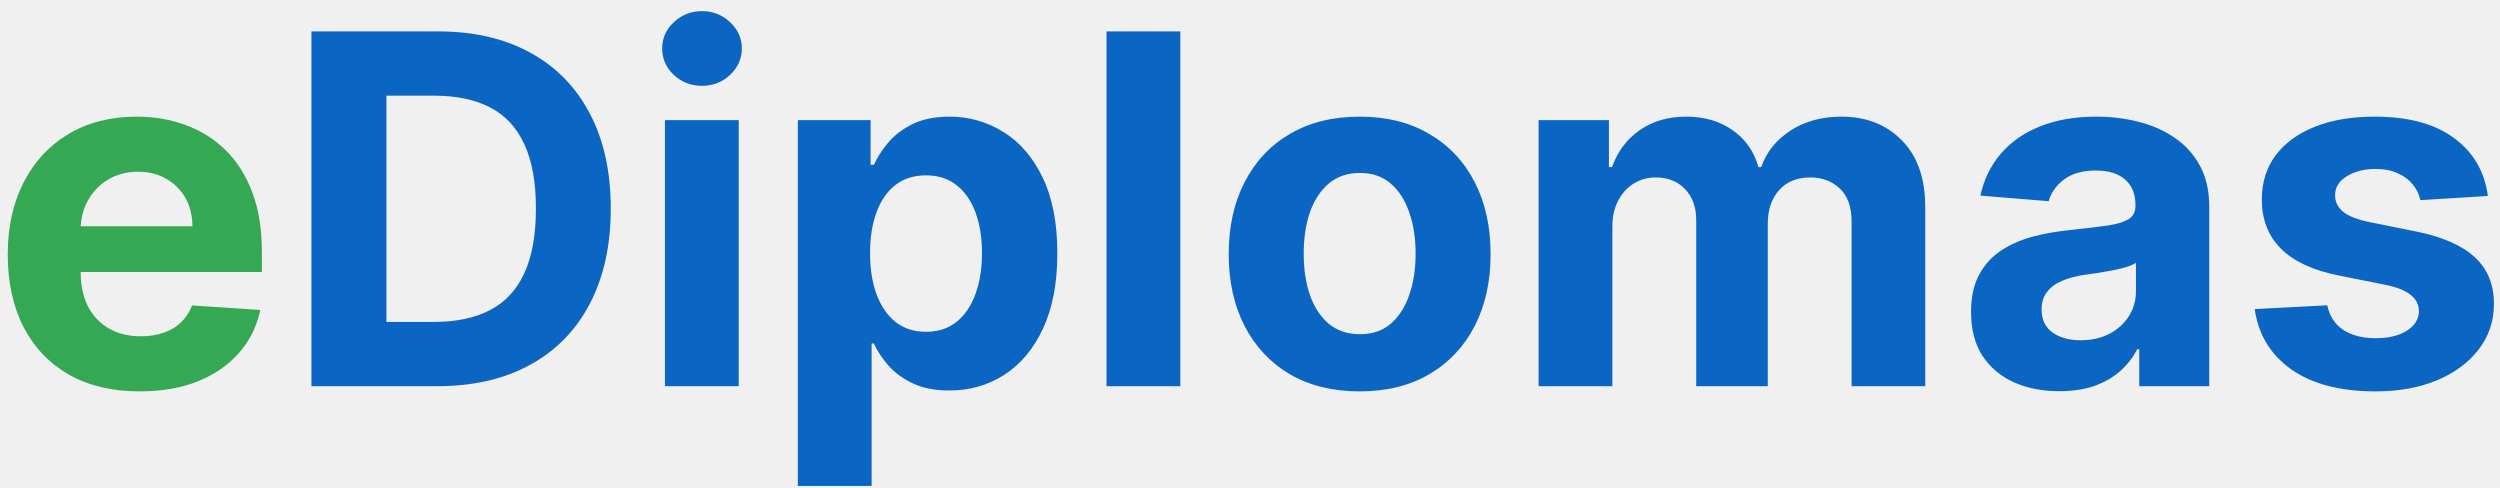
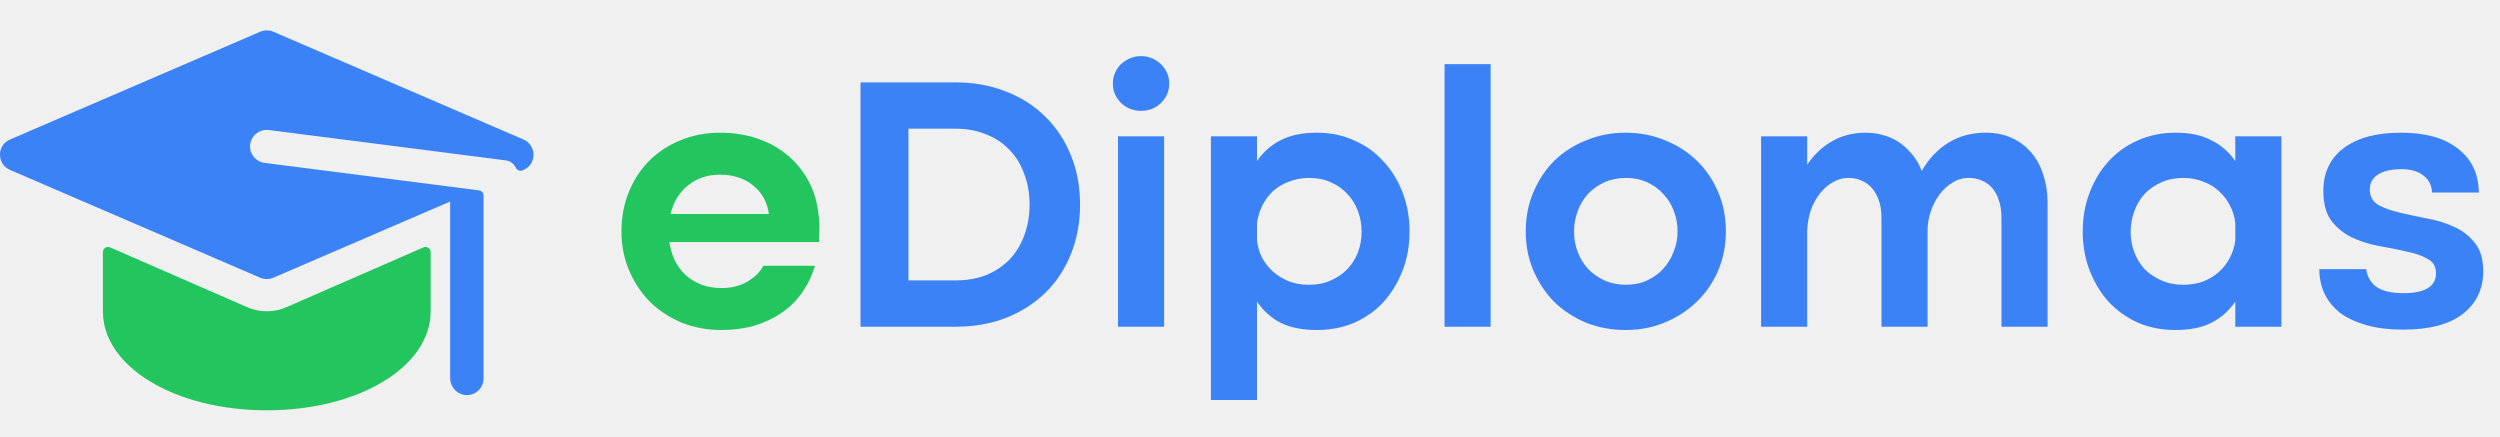
- <svg xmlns="http://www.w3.org/2000/svg" width="123" height="24" viewBox="0 0 123 24" fill="none">
-   <path d="M6.876 19.256C5.529 19.256 4.37 18.983 3.398 18.438C2.433 17.886 1.688 17.108 1.165 16.102C0.643 15.091 0.381 13.895 0.381 12.514C0.381 11.168 0.643 9.986 1.165 8.969C1.688 7.952 2.424 7.159 3.373 6.591C4.327 6.023 5.447 5.739 6.731 5.739C7.594 5.739 8.398 5.878 9.143 6.156C9.893 6.429 10.546 6.841 11.103 7.392C11.665 7.943 12.103 8.636 12.415 9.472C12.728 10.301 12.884 11.273 12.884 12.386V13.383H1.83V11.133H9.467C9.467 10.611 9.353 10.148 9.126 9.744C8.898 9.341 8.583 9.026 8.18 8.798C7.782 8.565 7.319 8.449 6.79 8.449C6.239 8.449 5.751 8.577 5.325 8.832C4.904 9.082 4.575 9.42 4.336 9.847C4.097 10.267 3.975 10.736 3.969 11.253V13.392C3.969 14.04 4.089 14.599 4.327 15.071C4.572 15.543 4.915 15.906 5.359 16.162C5.802 16.418 6.327 16.546 6.935 16.546C7.339 16.546 7.708 16.489 8.043 16.375C8.379 16.261 8.665 16.091 8.904 15.864C9.143 15.636 9.325 15.358 9.45 15.028L12.807 15.25C12.637 16.057 12.288 16.761 11.759 17.364C11.236 17.96 10.56 18.426 9.731 18.761C8.907 19.091 7.955 19.256 6.876 19.256Z" fill="#34A853" />
-   <path d="M21.509 19H15.322V1.545H21.56C23.316 1.545 24.827 1.895 26.095 2.594C27.361 3.287 28.336 4.284 29.018 5.585C29.705 6.886 30.049 8.443 30.049 10.256C30.049 12.074 29.705 13.636 29.018 14.943C28.336 16.25 27.356 17.253 26.077 17.952C24.805 18.651 23.282 19 21.509 19ZM19.012 15.838H21.356C22.447 15.838 23.364 15.645 24.109 15.258C24.859 14.867 25.421 14.261 25.796 13.443C26.177 12.619 26.367 11.557 26.367 10.256C26.367 8.966 26.177 7.912 25.796 7.094C25.421 6.276 24.861 5.673 24.117 5.287C23.373 4.901 22.455 4.707 21.364 4.707H19.012V15.838ZM32.715 19V5.909H36.345V19H32.715ZM34.538 4.222C33.999 4.222 33.535 4.043 33.149 3.685C32.769 3.321 32.578 2.886 32.578 2.381C32.578 1.881 32.769 1.452 33.149 1.094C33.535 0.73 33.999 0.548 34.538 0.548C35.078 0.548 35.538 0.73 35.919 1.094C36.305 1.452 36.499 1.881 36.499 2.381C36.499 2.886 36.305 3.321 35.919 3.685C35.538 4.043 35.078 4.222 34.538 4.222ZM39.254 23.909V5.909H42.833V8.108H42.995C43.154 7.756 43.384 7.398 43.685 7.034C43.992 6.665 44.39 6.358 44.879 6.114C45.373 5.864 45.986 5.739 46.719 5.739C47.674 5.739 48.555 5.989 49.361 6.489C50.168 6.983 50.813 7.73 51.296 8.73C51.779 9.724 52.021 10.972 52.021 12.472C52.021 13.932 51.785 15.165 51.313 16.171C50.847 17.171 50.211 17.929 49.404 18.446C48.603 18.957 47.705 19.213 46.711 19.213C46.006 19.213 45.407 19.097 44.913 18.864C44.424 18.631 44.023 18.338 43.711 17.986C43.398 17.628 43.16 17.267 42.995 16.903H42.884V23.909H39.254ZM42.807 12.454C42.807 13.233 42.916 13.912 43.131 14.492C43.347 15.071 43.66 15.523 44.069 15.847C44.478 16.165 44.975 16.324 45.56 16.324C46.151 16.324 46.651 16.162 47.06 15.838C47.469 15.508 47.779 15.054 47.989 14.474C48.205 13.889 48.313 13.216 48.313 12.454C48.313 11.699 48.208 11.034 47.998 10.46C47.788 9.886 47.478 9.438 47.069 9.114C46.66 8.79 46.157 8.628 45.56 8.628C44.969 8.628 44.469 8.784 44.06 9.097C43.657 9.409 43.347 9.852 43.131 10.426C42.916 11 42.807 11.676 42.807 12.454ZM58.072 1.545V19H54.441V1.545H58.072ZM66.895 19.256C65.571 19.256 64.426 18.974 63.46 18.412C62.5 17.844 61.758 17.054 61.236 16.043C60.713 15.026 60.452 13.847 60.452 12.506C60.452 11.153 60.713 9.972 61.236 8.96C61.758 7.943 62.5 7.153 63.46 6.591C64.426 6.023 65.571 5.739 66.895 5.739C68.219 5.739 69.361 6.023 70.321 6.591C71.287 7.153 72.031 7.943 72.554 8.96C73.077 9.972 73.338 11.153 73.338 12.506C73.338 13.847 73.077 15.026 72.554 16.043C72.031 17.054 71.287 17.844 70.321 18.412C69.361 18.974 68.219 19.256 66.895 19.256ZM66.912 16.443C67.514 16.443 68.017 16.273 68.421 15.932C68.824 15.585 69.128 15.114 69.332 14.517C69.543 13.921 69.648 13.242 69.648 12.48C69.648 11.719 69.543 11.04 69.332 10.443C69.128 9.847 68.824 9.375 68.421 9.028C68.017 8.682 67.514 8.509 66.912 8.509C66.304 8.509 65.793 8.682 65.378 9.028C64.969 9.375 64.659 9.847 64.449 10.443C64.244 11.04 64.142 11.719 64.142 12.48C64.142 13.242 64.244 13.921 64.449 14.517C64.659 15.114 64.969 15.585 65.378 15.932C65.793 16.273 66.304 16.443 66.912 16.443ZM75.699 19V5.909H79.159V8.219H79.312C79.585 7.452 80.04 6.847 80.676 6.403C81.312 5.96 82.074 5.739 82.96 5.739C83.858 5.739 84.622 5.963 85.253 6.412C85.883 6.855 86.304 7.457 86.514 8.219H86.651C86.918 7.469 87.401 6.869 88.099 6.42C88.804 5.966 89.636 5.739 90.597 5.739C91.818 5.739 92.81 6.128 93.571 6.906C94.338 7.679 94.722 8.776 94.722 10.196V19H91.099V10.912C91.099 10.185 90.906 9.639 90.52 9.276C90.133 8.912 89.651 8.73 89.071 8.73C88.412 8.73 87.898 8.94 87.528 9.361C87.159 9.776 86.974 10.324 86.974 11.006V19H83.454V10.835C83.454 10.193 83.27 9.682 82.901 9.301C82.537 8.92 82.057 8.73 81.46 8.73C81.057 8.73 80.693 8.832 80.369 9.037C80.051 9.236 79.798 9.517 79.611 9.881C79.423 10.239 79.329 10.659 79.329 11.142V19H75.699ZM101.322 19.247C100.487 19.247 99.743 19.102 99.09 18.812C98.436 18.517 97.919 18.082 97.538 17.509C97.163 16.929 96.976 16.207 96.976 15.344C96.976 14.617 97.109 14.006 97.376 13.511C97.644 13.017 98.007 12.619 98.467 12.318C98.928 12.017 99.45 11.79 100.036 11.636C100.626 11.483 101.246 11.375 101.893 11.312C102.655 11.233 103.268 11.159 103.734 11.091C104.2 11.017 104.538 10.909 104.749 10.767C104.959 10.625 105.064 10.415 105.064 10.136V10.085C105.064 9.545 104.893 9.128 104.553 8.832C104.217 8.537 103.74 8.389 103.121 8.389C102.467 8.389 101.947 8.534 101.561 8.824C101.175 9.108 100.919 9.466 100.794 9.898L97.436 9.625C97.606 8.83 97.942 8.142 98.442 7.562C98.942 6.977 99.587 6.528 100.376 6.216C101.172 5.898 102.092 5.739 103.138 5.739C103.865 5.739 104.561 5.824 105.226 5.994C105.896 6.165 106.49 6.429 107.007 6.787C107.53 7.145 107.942 7.605 108.243 8.168C108.544 8.724 108.695 9.392 108.695 10.171V19H105.251V17.185H105.149C104.939 17.594 104.658 17.954 104.305 18.267C103.953 18.574 103.53 18.815 103.036 18.991C102.541 19.162 101.97 19.247 101.322 19.247ZM102.362 16.741C102.896 16.741 103.368 16.636 103.777 16.426C104.186 16.21 104.507 15.921 104.74 15.557C104.973 15.193 105.089 14.781 105.089 14.321V12.932C104.976 13.006 104.82 13.074 104.621 13.136C104.428 13.193 104.209 13.247 103.964 13.298C103.72 13.344 103.476 13.386 103.232 13.426C102.987 13.46 102.766 13.492 102.567 13.52C102.141 13.582 101.768 13.682 101.45 13.818C101.132 13.954 100.885 14.139 100.709 14.372C100.533 14.599 100.445 14.883 100.445 15.224C100.445 15.719 100.624 16.097 100.982 16.358C101.345 16.614 101.805 16.741 102.362 16.741ZM122.403 9.642L119.08 9.847C119.023 9.562 118.901 9.307 118.713 9.08C118.526 8.847 118.278 8.662 117.972 8.526C117.67 8.384 117.31 8.312 116.889 8.312C116.327 8.312 115.852 8.432 115.466 8.67C115.08 8.903 114.886 9.216 114.886 9.608C114.886 9.92 115.011 10.185 115.261 10.401C115.511 10.617 115.94 10.79 116.548 10.921L118.918 11.398C120.19 11.659 121.139 12.079 121.764 12.659C122.389 13.239 122.702 14 122.702 14.943C122.702 15.801 122.449 16.554 121.943 17.202C121.443 17.849 120.756 18.355 119.881 18.719C119.011 19.077 118.009 19.256 116.872 19.256C115.139 19.256 113.759 18.895 112.73 18.173C111.707 17.446 111.108 16.457 110.932 15.207L114.503 15.02C114.611 15.548 114.872 15.952 115.287 16.23C115.702 16.503 116.233 16.639 116.881 16.639C117.517 16.639 118.028 16.517 118.415 16.273C118.807 16.023 119.006 15.702 119.011 15.31C119.006 14.98 118.866 14.71 118.594 14.5C118.321 14.284 117.901 14.119 117.332 14.006L115.065 13.554C113.787 13.298 112.835 12.855 112.21 12.224C111.591 11.594 111.281 10.79 111.281 9.812C111.281 8.972 111.509 8.247 111.963 7.639C112.423 7.031 113.068 6.562 113.898 6.233C114.733 5.903 115.71 5.739 116.83 5.739C118.483 5.739 119.784 6.088 120.733 6.787C121.688 7.486 122.244 8.438 122.403 9.642Z" fill="#0A66C2" />
+ <svg xmlns="http://www.w3.org/2000/svg" width="206" height="36" viewBox="0 0 206 36" fill="none">
+   <g clip-path="url(#clip0_229_5633)">
+     <path d="M43.136 11.496C43.014 11.443 40.054 10.168 22.527 2.617C22.178 2.466 21.783 2.466 21.434 2.617L0.825 11.496C-0.28 11.971 -0.27 13.532 0.825 14.002C4.829 15.727 11.374 18.547 21.434 22.881C21.781 23.031 22.176 23.032 22.527 22.881C23.482 22.47 36.499 16.862 37.094 16.605V31.152C37.094 31.887 37.663 32.52 38.402 32.554C39.191 32.591 39.842 31.967 39.842 31.19V16.11C39.842 15.895 39.682 15.714 39.468 15.687C36.889 15.356 24.727 13.796 21.804 13.421C20.959 13.316 20.432 12.465 20.655 11.707C20.829 11.068 21.44 10.66 22.059 10.703C22.12 10.706 41.7 13.218 41.686 13.216C42.052 13.263 42.352 13.496 42.497 13.812C42.598 14.033 42.855 14.134 43.076 14.031C43.445 13.859 43.766 13.632 43.912 13.119C44.099 12.454 43.76 11.764 43.136 11.496Z" fill="#3B82F6" />
+     <path d="M20.371 25.314L9.068 20.383C8.79 20.262 8.479 20.467 8.479 20.773V25.651C8.479 30.225 14.41 33.809 21.982 33.809C29.554 33.809 35.485 30.225 35.485 25.651V20.773C35.485 20.467 35.174 20.262 34.895 20.383L23.592 25.314C22.566 25.764 21.398 25.763 20.371 25.314Z" fill="#22C55E" />
+     <path d="M70.908 26.922V6.787H78.716C80.244 6.787 81.63 7.037 82.876 7.538C84.142 8.019 85.228 8.71 86.132 9.612C87.037 10.493 87.74 11.555 88.242 12.797C88.745 14.019 88.996 15.372 88.996 16.854C88.996 18.337 88.745 19.699 88.242 20.941C87.74 22.183 87.037 23.245 86.132 24.127C85.228 25.008 84.142 25.7 82.876 26.201C81.63 26.681 80.244 26.922 78.716 26.922H70.908ZM74.857 23.105H78.716C79.641 23.105 80.475 22.965 81.218 22.684C81.962 22.384 82.605 21.963 83.148 21.422C83.69 20.861 84.102 20.2 84.384 19.439C84.685 18.657 84.836 17.796 84.836 16.854C84.836 15.913 84.685 15.061 84.384 14.3C84.102 13.518 83.69 12.857 83.148 12.316C82.605 11.755 81.962 11.335 81.218 11.054C80.475 10.754 79.641 10.603 78.716 10.603H74.857V23.105ZM92.123 11.235H95.922V26.922H92.123V11.235ZM91.701 6.877C91.701 6.556 91.761 6.266 91.882 6.005C92.002 5.725 92.163 5.485 92.364 5.284C92.585 5.084 92.837 4.924 93.118 4.803C93.399 4.683 93.701 4.623 94.022 4.623C94.344 4.623 94.645 4.683 94.927 4.803C95.208 4.924 95.449 5.084 95.65 5.284C95.871 5.485 96.042 5.725 96.163 6.005C96.283 6.266 96.344 6.556 96.344 6.877C96.344 7.498 96.123 8.029 95.68 8.47C95.238 8.91 94.686 9.131 94.022 9.131C93.359 9.131 92.806 8.91 92.364 8.47C91.922 8.029 91.701 7.498 91.701 6.877ZM99.778 32.962V11.235H103.576V13.278C104.078 12.537 104.721 11.966 105.505 11.565C106.309 11.144 107.314 10.934 108.52 10.934C109.625 10.934 110.64 11.144 111.565 11.565C112.509 11.966 113.313 12.537 113.976 13.278C114.66 13.999 115.192 14.861 115.574 15.863C115.956 16.844 116.147 17.916 116.147 19.078C116.147 20.24 115.956 21.312 115.574 22.294C115.192 23.275 114.67 24.137 114.007 24.878C113.343 25.599 112.539 26.171 111.595 26.591C110.65 26.992 109.625 27.192 108.52 27.192C107.314 27.192 106.309 26.992 105.505 26.591C104.721 26.171 104.078 25.589 103.576 24.848V32.962H99.778ZM103.576 18.357V19.799C103.636 20.32 103.777 20.801 103.998 21.242C104.239 21.683 104.551 22.073 104.932 22.414C105.314 22.735 105.746 22.995 106.229 23.195C106.731 23.376 107.274 23.466 107.857 23.466C108.54 23.466 109.143 23.346 109.665 23.105C110.208 22.865 110.66 22.554 111.022 22.174C111.404 21.773 111.695 21.312 111.896 20.791C112.097 20.25 112.198 19.689 112.198 19.108C112.198 18.507 112.097 17.936 111.896 17.395C111.695 16.854 111.404 16.384 111.022 15.983C110.66 15.582 110.208 15.261 109.665 15.021C109.143 14.781 108.54 14.661 107.857 14.661C107.274 14.661 106.731 14.761 106.229 14.961C105.726 15.141 105.284 15.402 104.902 15.742C104.541 16.083 104.249 16.474 104.028 16.914C103.807 17.355 103.656 17.836 103.576 18.357ZM119.031 5.284H122.829V26.922H119.031V5.284ZM125.721 19.078C125.721 17.896 125.932 16.814 126.354 15.832C126.776 14.831 127.349 13.969 128.072 13.248C128.816 12.527 129.69 11.966 130.695 11.565C131.7 11.144 132.785 10.934 133.951 10.934C135.116 10.934 136.201 11.144 137.206 11.565C138.211 11.966 139.085 12.527 139.829 13.248C140.573 13.969 141.156 14.831 141.578 15.832C142 16.814 142.211 17.896 142.211 19.078C142.211 20.22 142 21.292 141.578 22.294C141.156 23.275 140.573 24.127 139.829 24.848C139.085 25.569 138.211 26.14 137.206 26.561C136.201 26.982 135.116 27.192 133.951 27.192C132.785 27.192 131.7 26.992 130.695 26.591C129.69 26.171 128.816 25.599 128.072 24.878C127.349 24.137 126.776 23.275 126.354 22.294C125.932 21.312 125.721 20.24 125.721 19.078ZM129.7 19.078C129.7 19.659 129.8 20.22 130.001 20.761C130.202 21.282 130.484 21.743 130.845 22.143C131.227 22.544 131.68 22.865 132.202 23.105C132.745 23.346 133.338 23.466 133.981 23.466C134.624 23.466 135.207 23.346 135.729 23.105C136.252 22.865 136.694 22.544 137.056 22.143C137.417 21.743 137.699 21.282 137.9 20.761C138.121 20.22 138.231 19.659 138.231 19.078C138.231 18.497 138.131 17.936 137.93 17.395C137.729 16.854 137.437 16.384 137.056 15.983C136.694 15.582 136.252 15.261 135.729 15.021C135.207 14.781 134.624 14.661 133.981 14.661C133.338 14.661 132.745 14.781 132.202 15.021C131.68 15.261 131.227 15.582 130.845 15.983C130.484 16.384 130.202 16.854 130.001 17.395C129.8 17.936 129.7 18.497 129.7 19.078ZM145.115 11.235H148.913V13.579C149.456 12.757 150.129 12.116 150.933 11.655C151.757 11.174 152.692 10.934 153.737 10.934C154.299 10.934 154.822 11.014 155.304 11.174C155.787 11.315 156.219 11.525 156.601 11.806C156.982 12.086 157.324 12.417 157.625 12.797C157.927 13.178 158.168 13.609 158.349 14.089C158.912 13.108 159.635 12.336 160.52 11.775C161.424 11.214 162.459 10.934 163.625 10.934C164.408 10.934 165.112 11.074 165.735 11.355C166.378 11.635 166.921 12.036 167.363 12.557C167.805 13.058 168.137 13.669 168.358 14.39C168.599 15.091 168.719 15.852 168.719 16.674V26.922H164.921V17.906C164.921 17.385 164.851 16.924 164.71 16.524C164.589 16.123 164.408 15.782 164.167 15.502C163.926 15.221 163.635 15.011 163.293 14.871C162.971 14.731 162.62 14.661 162.238 14.661C161.735 14.661 161.283 14.791 160.881 15.051C160.479 15.292 160.128 15.612 159.826 16.013C159.525 16.413 159.284 16.874 159.103 17.395C158.922 17.916 158.831 18.457 158.831 19.018V26.922H155.033V17.906C155.033 17.385 154.963 16.924 154.822 16.524C154.681 16.123 154.49 15.782 154.249 15.502C154.008 15.221 153.717 15.011 153.375 14.871C153.053 14.731 152.702 14.661 152.32 14.661C151.837 14.661 151.385 14.791 150.963 15.051C150.561 15.292 150.209 15.612 149.908 16.013C149.607 16.413 149.365 16.874 149.185 17.395C149.024 17.916 148.933 18.457 148.913 19.018V26.922H145.115V11.235ZM187.987 26.922H184.188V24.848C183.686 25.589 183.033 26.171 182.229 26.591C181.445 26.992 180.45 27.192 179.244 27.192C178.139 27.192 177.114 26.992 176.17 26.591C175.245 26.171 174.441 25.599 173.758 24.878C173.095 24.137 172.572 23.275 172.19 22.294C171.808 21.312 171.617 20.24 171.617 19.078C171.617 17.916 171.808 16.844 172.19 15.863C172.572 14.861 173.095 13.999 173.758 13.278C174.441 12.537 175.245 11.966 176.17 11.565C177.114 11.144 178.149 10.934 179.275 10.934C180.46 10.934 181.445 11.144 182.229 11.565C183.033 11.966 183.686 12.537 184.188 13.278V11.235H187.987V26.922ZM184.188 18.357C184.128 17.836 183.977 17.355 183.736 16.914C183.515 16.474 183.214 16.083 182.832 15.742C182.47 15.402 182.038 15.141 181.536 14.961C181.033 14.761 180.491 14.661 179.908 14.661C179.244 14.661 178.642 14.781 178.099 15.021C177.556 15.261 177.094 15.582 176.712 15.983C176.35 16.384 176.069 16.854 175.868 17.395C175.667 17.936 175.567 18.507 175.567 19.108C175.567 19.689 175.667 20.25 175.868 20.791C176.069 21.312 176.35 21.773 176.712 22.174C177.094 22.554 177.556 22.865 178.099 23.105C178.642 23.346 179.244 23.466 179.908 23.466C180.491 23.466 181.033 23.376 181.536 23.195C182.038 22.995 182.47 22.735 182.832 22.414C183.214 22.073 183.515 21.683 183.736 21.242C183.977 20.801 184.128 20.32 184.188 19.799V18.357ZM191.444 15.742C191.444 14.22 192.006 13.038 193.132 12.196C194.257 11.355 195.825 10.934 197.835 10.934C199.865 10.934 201.432 11.375 202.538 12.256C203.663 13.118 204.236 14.32 204.256 15.863H200.397C200.377 15.261 200.136 14.791 199.674 14.45C199.232 14.11 198.629 13.939 197.865 13.939C197.041 13.939 196.398 14.089 195.936 14.39C195.493 14.671 195.272 15.081 195.272 15.622C195.272 16.183 195.503 16.604 195.966 16.884C196.448 17.145 197.031 17.355 197.714 17.515C198.397 17.676 199.141 17.836 199.945 17.996C200.769 18.137 201.523 18.367 202.206 18.688C202.889 18.988 203.462 19.429 203.924 20.01C204.387 20.571 204.618 21.352 204.618 22.354C204.618 23.816 204.055 24.988 202.929 25.87C201.824 26.731 200.176 27.162 197.985 27.162C196.88 27.162 195.895 27.042 195.031 26.802C194.167 26.561 193.443 26.231 192.861 25.81C192.298 25.369 191.866 24.848 191.564 24.247C191.263 23.626 191.112 22.935 191.112 22.174H194.971C195.071 22.835 195.373 23.335 195.875 23.676C196.378 23.997 197.101 24.157 198.046 24.157C198.95 24.157 199.623 24.017 200.066 23.736C200.508 23.456 200.729 23.055 200.729 22.534C200.729 21.973 200.498 21.573 200.035 21.332C199.593 21.072 199.02 20.871 198.317 20.731C197.634 20.571 196.89 20.421 196.086 20.28C195.282 20.14 194.539 19.91 193.855 19.589C193.172 19.268 192.599 18.818 192.137 18.237C191.675 17.636 191.444 16.804 191.444 15.742Z" fill="#3B82F6" />
+     <path fill-rule="evenodd" clip-rule="evenodd" d="M67.488 19.949H55.158C55.238 20.49 55.389 21.001 55.61 21.482C55.851 21.943 56.153 22.343 56.514 22.684C56.876 23.005 57.308 23.265 57.811 23.465C58.313 23.646 58.866 23.736 59.469 23.736C60.252 23.736 60.946 23.566 61.549 23.225C62.172 22.864 62.624 22.424 62.905 21.903H67.156C66.915 22.704 66.563 23.435 66.101 24.096C65.659 24.738 65.106 25.288 64.443 25.749C63.78 26.21 63.026 26.571 62.182 26.831C61.338 27.072 60.423 27.192 59.438 27.192C58.273 27.192 57.188 26.991 56.183 26.591C55.178 26.17 54.304 25.599 53.56 24.878C52.837 24.137 52.264 23.275 51.842 22.293C51.42 21.312 51.209 20.24 51.209 19.078C51.209 17.896 51.41 16.814 51.812 15.832C52.214 14.83 52.776 13.969 53.5 13.248C54.223 12.526 55.077 11.965 56.062 11.565C57.067 11.144 58.152 10.934 59.318 10.934C60.423 10.934 61.448 11.094 62.393 11.414C63.358 11.735 64.192 12.196 64.895 12.797C65.618 13.398 66.201 14.119 66.644 14.961C67.086 15.782 67.357 16.714 67.457 17.755C67.518 18.176 67.538 18.557 67.518 18.897C67.518 19.218 67.508 19.569 67.488 19.949ZM63.358 17.635H55.248C55.369 17.154 55.54 16.724 55.761 16.343C56.002 15.942 56.293 15.602 56.635 15.321C56.997 15.021 57.399 14.79 57.841 14.63C58.303 14.47 58.806 14.39 59.348 14.39C59.891 14.39 60.393 14.47 60.855 14.63C61.318 14.77 61.72 14.991 62.061 15.291C62.423 15.572 62.714 15.912 62.935 16.313C63.157 16.714 63.297 17.154 63.358 17.635Z" fill="#22C55E" />
+   </g>
+   <defs>
+     <clipPath id="clip0_229_5633">
+       <rect width="206" height="36" fill="white" />
+     </clipPath>
+   </defs>
</svg>
